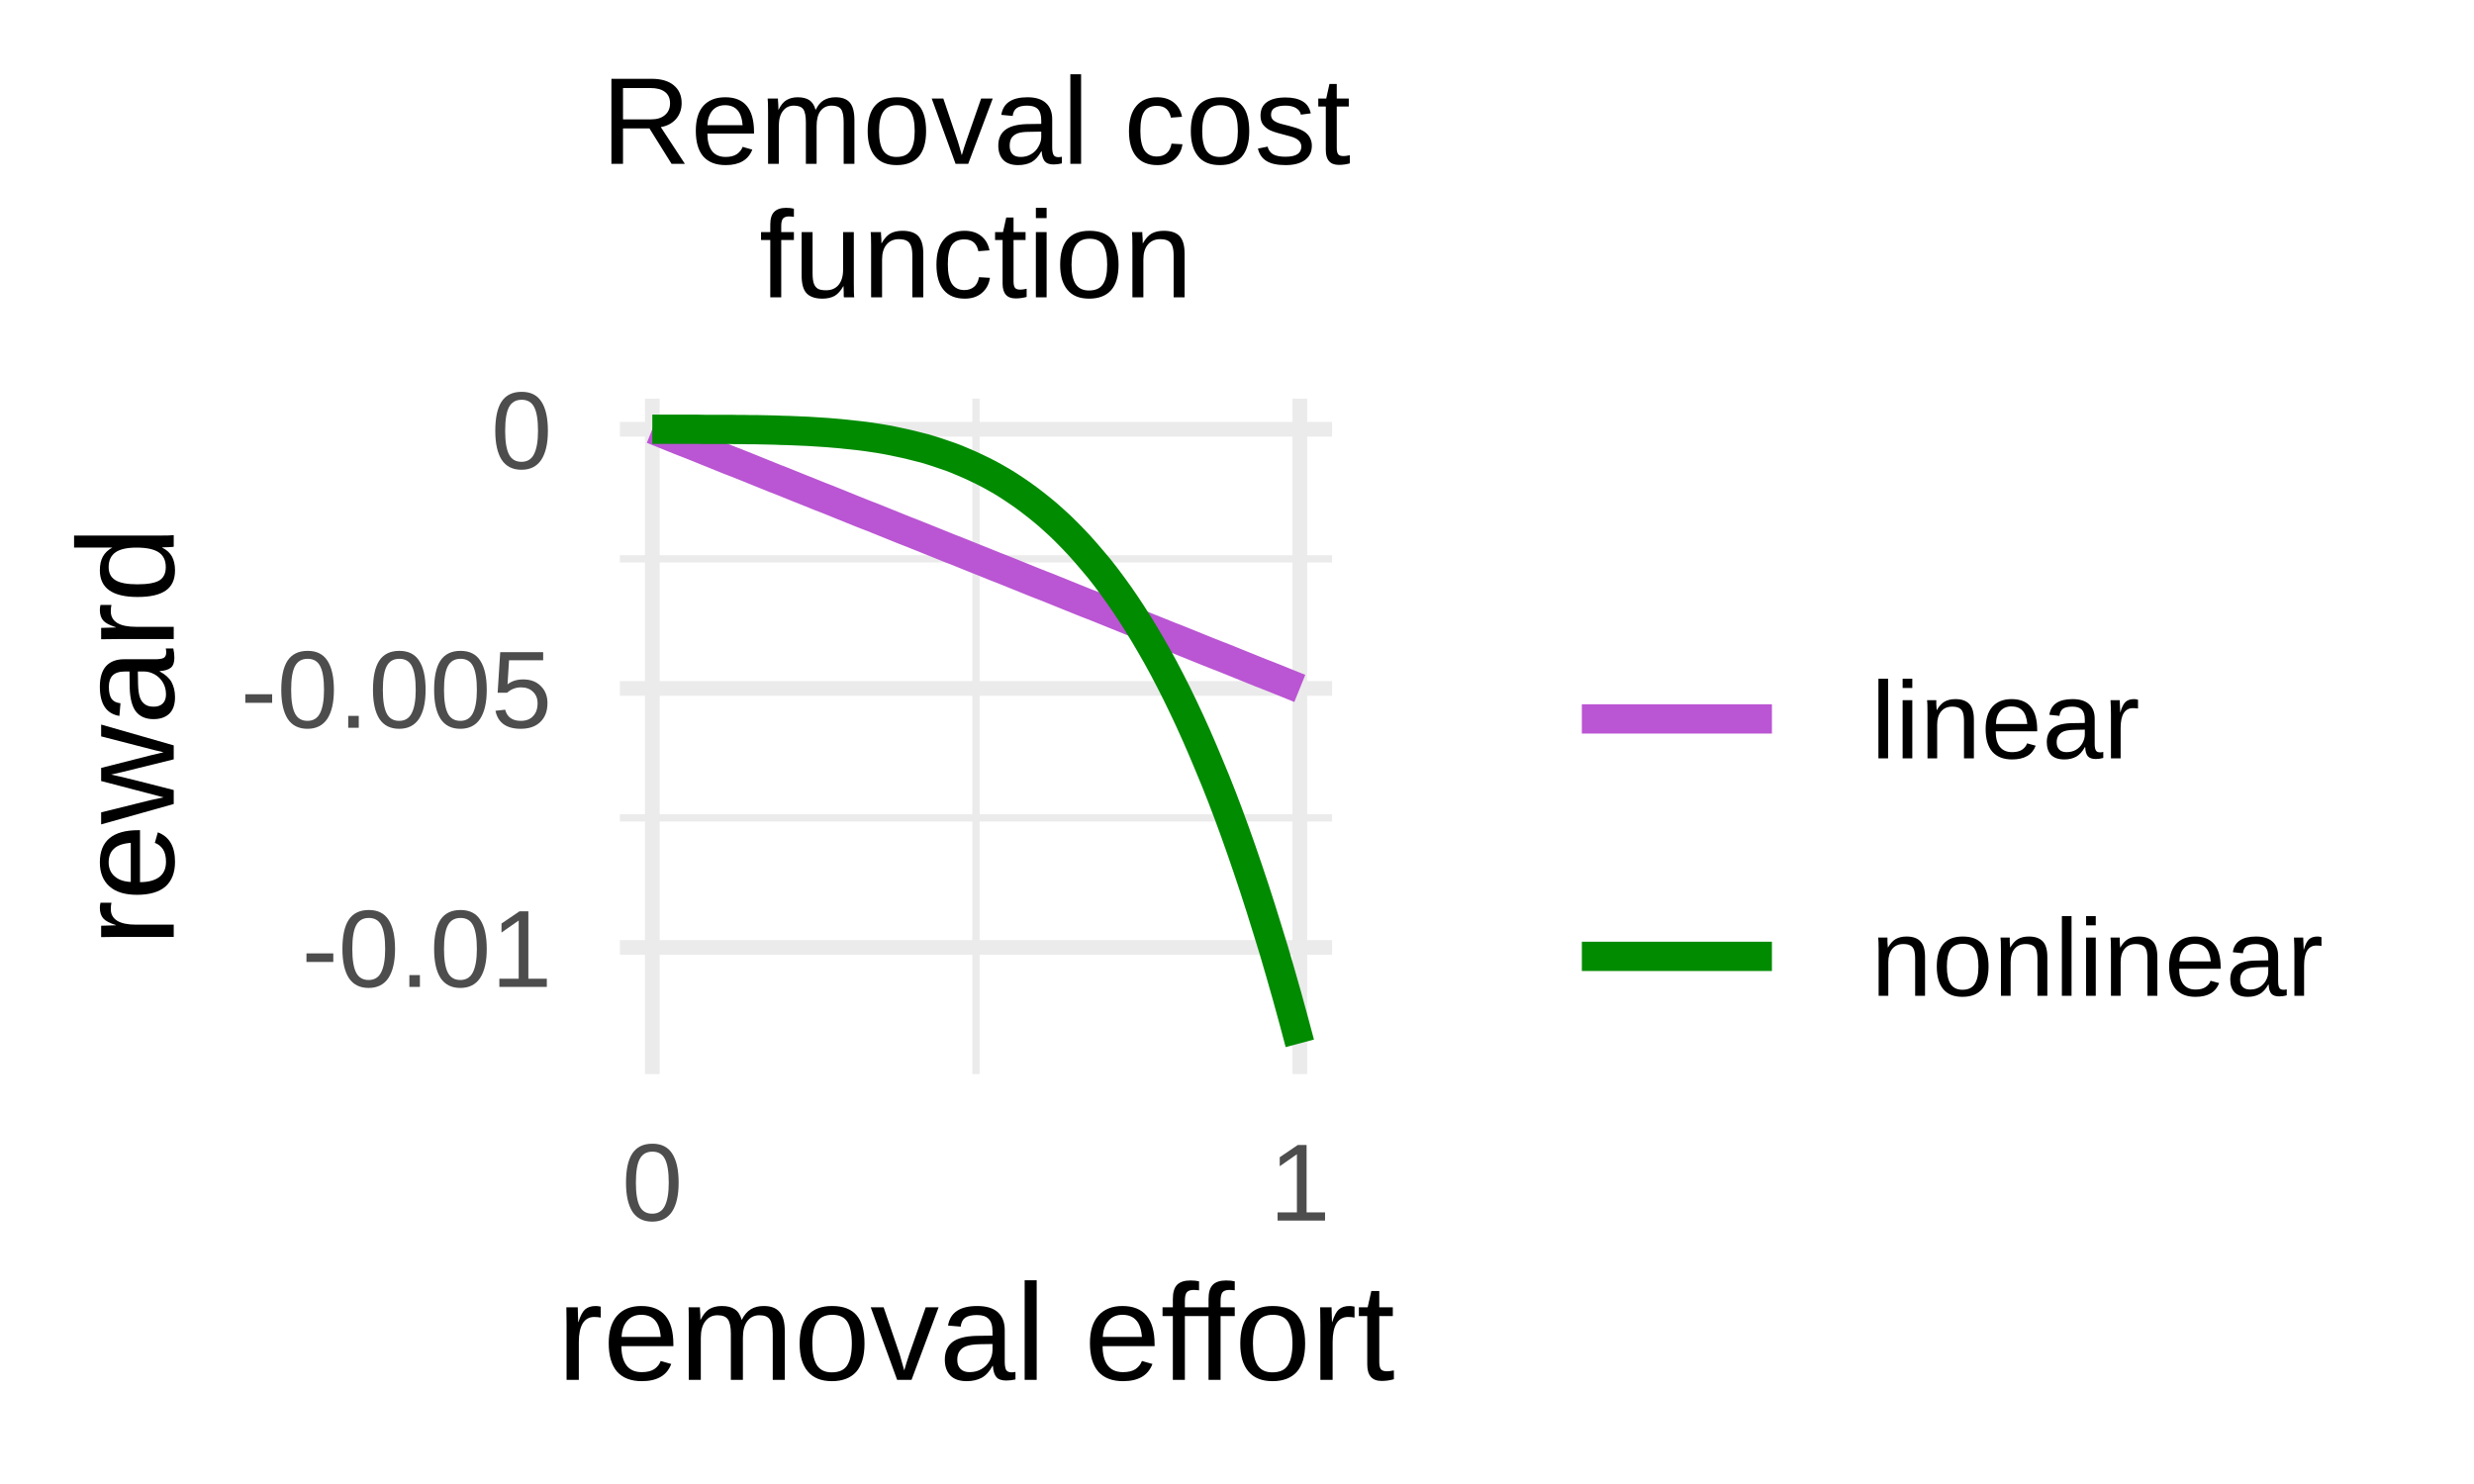
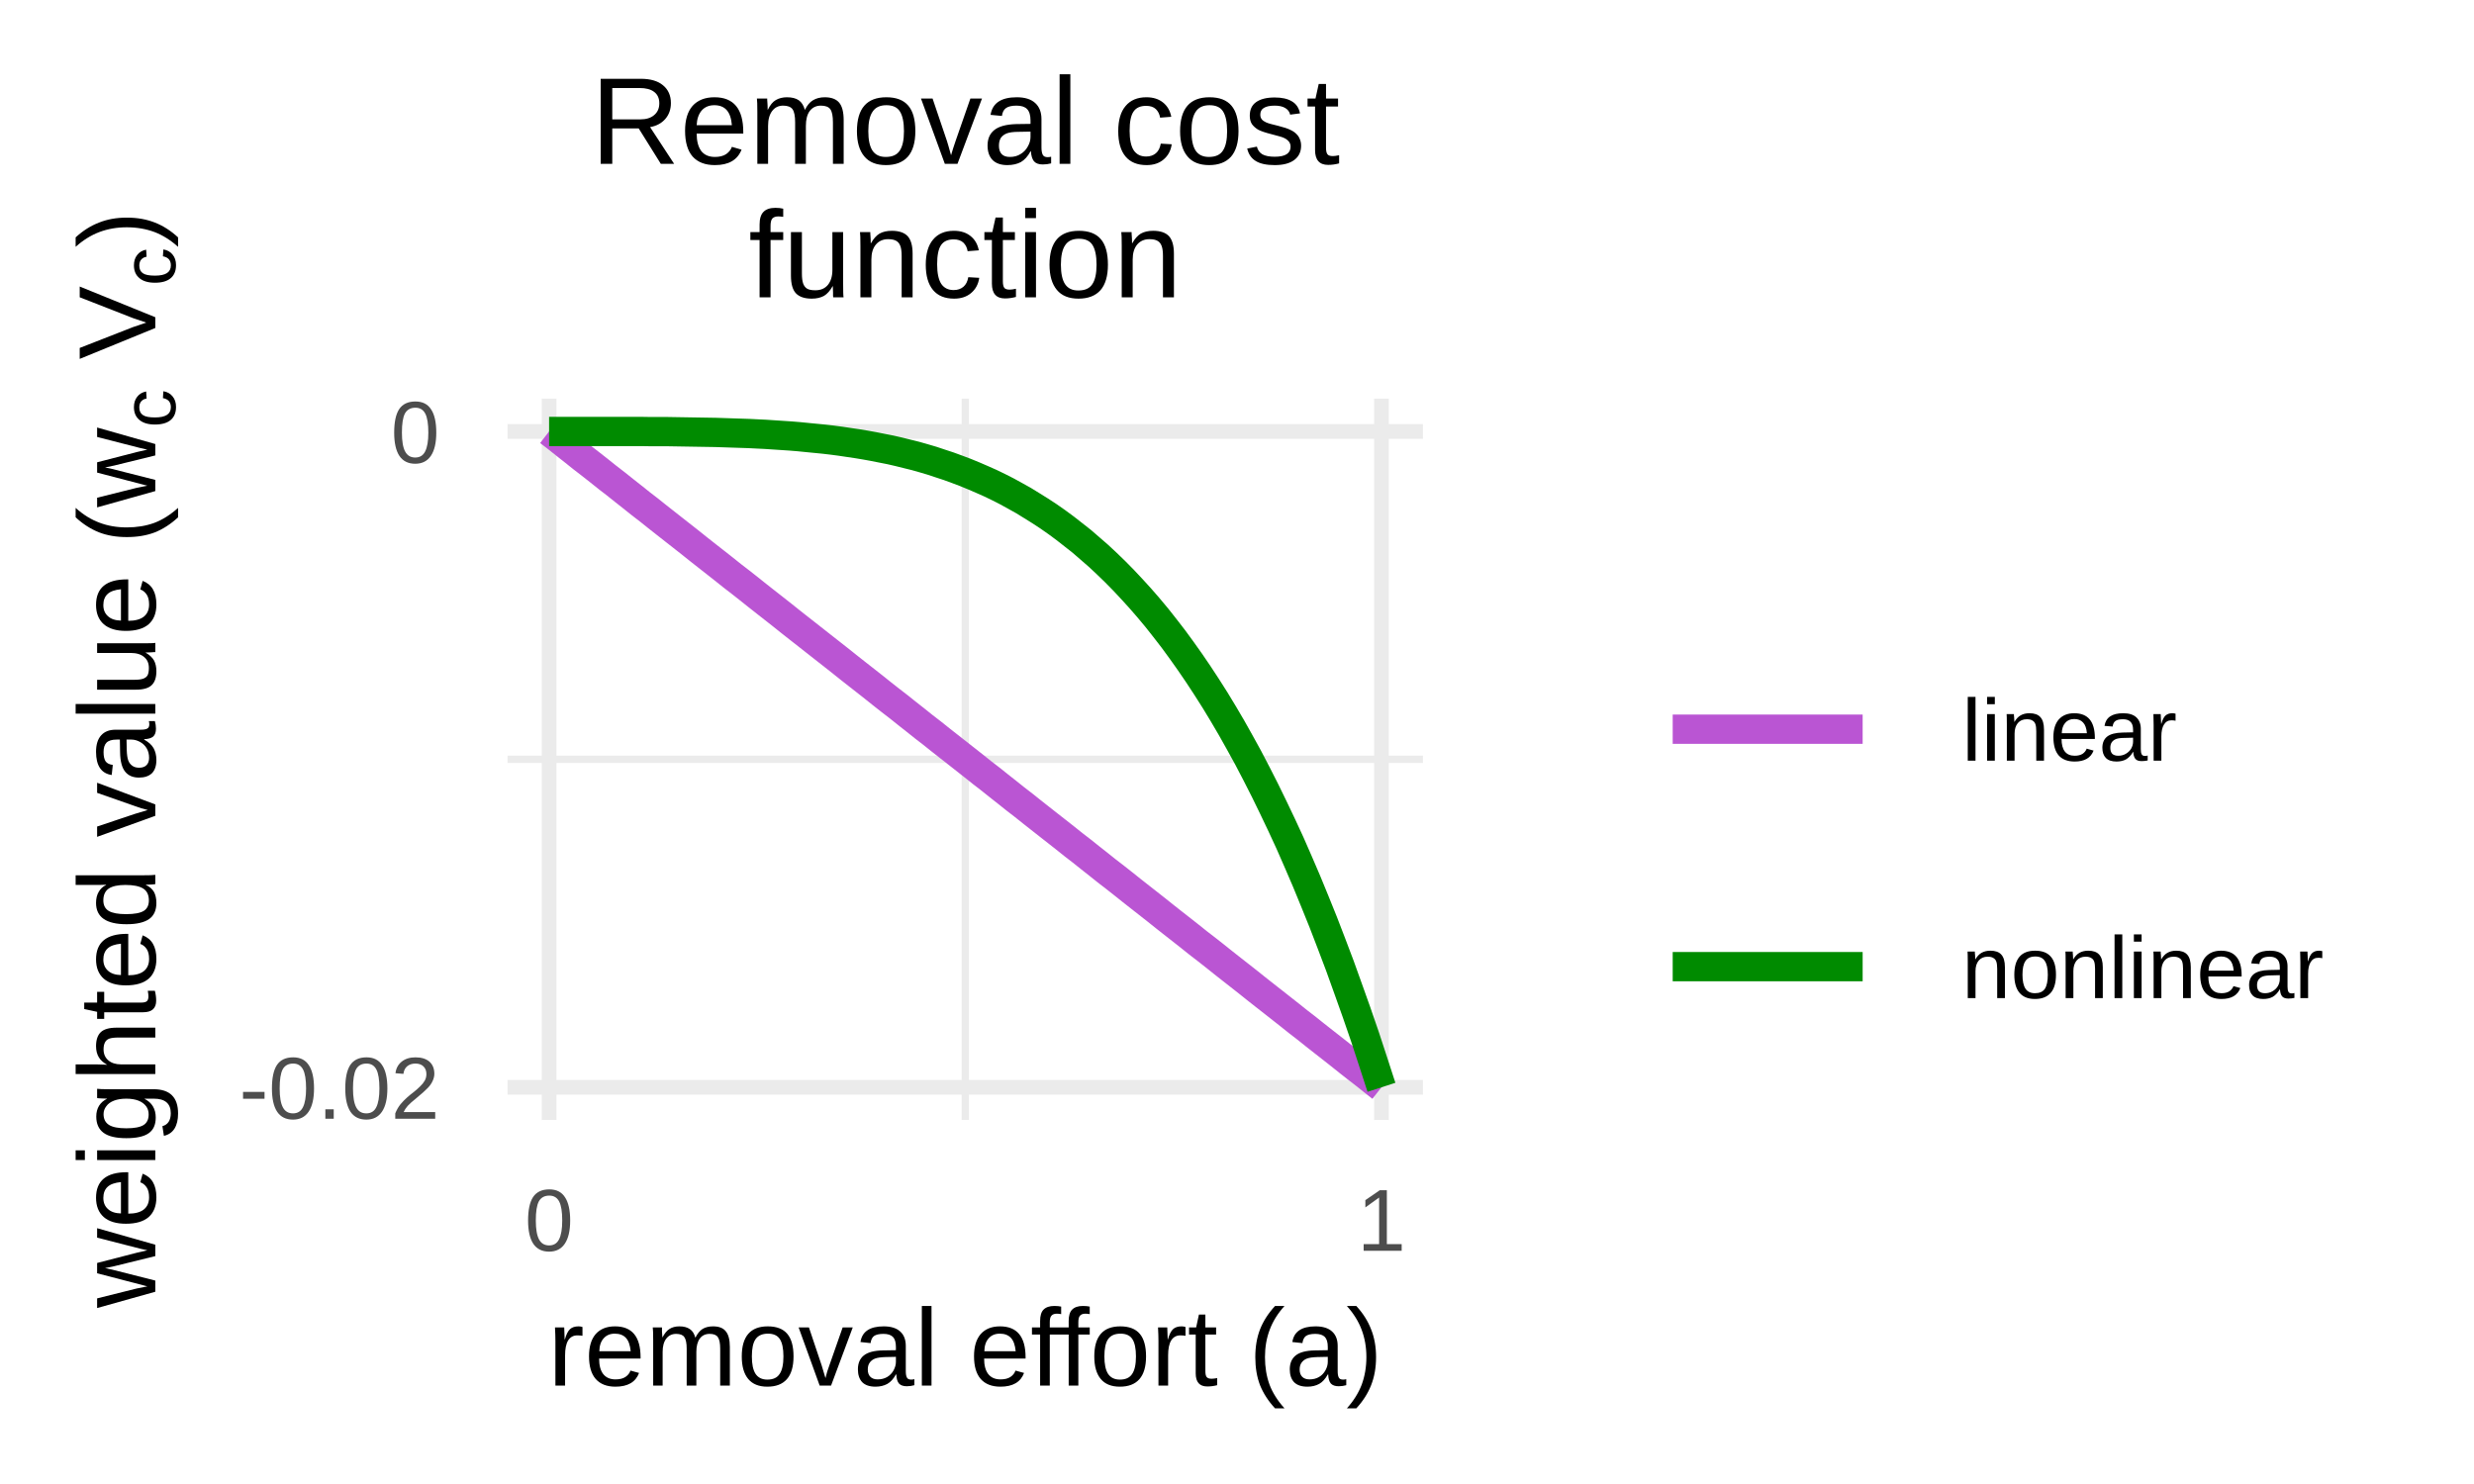
<svg xmlns="http://www.w3.org/2000/svg" class="svglite" width="180.00pt" height="108.00pt" viewBox="0 0 180.00 108.00">
  <defs>
    <style type="text/css">
    .svglite line, .svglite polyline, .svglite polygon, .svglite path, .svglite rect, .svglite circle {
      fill: none;
      stroke: #000000;
      stroke-linecap: round;
      stroke-linejoin: round;
      stroke-miterlimit: 10.00;
    }
    .svglite text {
      white-space: pre;
    }
  </style>
  </defs>
  <rect width="100%" height="100%" style="stroke: none; fill: none;" />
  <defs>
    <clipPath id="cpMC4wMHwxODAuMDB8MC4wMHwxMDguMDA=">
      <rect x="0.00" y="0.00" width="180.00" height="108.00" />
    </clipPath>
  </defs>
  <g clip-path="url(#cpMC4wMHwxODAuMDB8MC4wMHwxMDguMDA=)">
</g>
  <defs>
-     <clipPath id="cpNDUuMTB8OTYuOTJ8MjkuMDF8NzguMTc=">
-       <rect x="45.10" y="29.01" width="51.82" height="49.16" />
+     <clipPath id="cpMzYuOTN8MTAzLjUzfDI5LjAxfDgxLjUx">
+       <rect x="36.93" y="29.01" width="66.61" height="52.51" />
    </clipPath>
  </defs>
-   <g clip-path="url(#cpNDUuMTB8OTYuOTJ8MjkuMDF8NzguMTc=)">
-     <polyline points="45.10,59.52 96.92,59.52 " style="stroke-width: 0.53; stroke: #EBEBEB; stroke-linecap: butt;" />
-     <polyline points="45.10,40.67 96.92,40.67 " style="stroke-width: 0.53; stroke: #EBEBEB; stroke-linecap: butt;" />
-     <polyline points="71.01,78.17 71.01,29.01 " style="stroke-width: 0.53; stroke: #EBEBEB; stroke-linecap: butt;" />
-     <polyline points="45.10,68.95 96.92,68.95 " style="stroke-width: 1.07; stroke: #EBEBEB; stroke-linecap: butt;" />
-     <polyline points="45.10,50.10 96.92,50.10 " style="stroke-width: 1.07; stroke: #EBEBEB; stroke-linecap: butt;" />
-     <polyline points="45.10,31.24 96.92,31.24 " style="stroke-width: 1.07; stroke: #EBEBEB; stroke-linecap: butt;" />
-     <polyline points="47.46,78.17 47.46,29.01 " style="stroke-width: 1.07; stroke: #EBEBEB; stroke-linecap: butt;" />
-     <polyline points="94.57,78.17 94.57,29.01 " style="stroke-width: 1.07; stroke: #EBEBEB; stroke-linecap: butt;" />
-     <polyline points="47.46,31.24 47.93,31.43 48.40,31.62 48.87,31.81 49.34,32.00 49.82,32.19 50.29,32.37 50.76,32.56 51.23,32.75 51.70,32.94 52.17,33.13 52.64,33.32 53.11,33.51 53.58,33.69 54.06,33.88 54.53,34.07 55.00,34.26 55.47,34.45 55.94,34.64 56.41,34.83 56.88,35.01 57.35,35.20 57.82,35.39 58.29,35.58 58.77,35.77 59.24,35.96 59.71,36.15 60.18,36.33 60.65,36.52 61.12,36.71 61.59,36.90 62.06,37.09 62.53,37.28 63.01,37.47 63.48,37.65 63.95,37.84 64.42,38.03 64.89,38.22 65.36,38.41 65.83,38.60 66.30,38.78 66.77,38.97 67.25,39.16 67.72,39.35 68.19,39.54 68.66,39.73 69.13,39.92 69.60,40.10 70.07,40.29 70.54,40.48 71.01,40.67 71.49,40.86 71.96,41.05 72.43,41.24 72.90,41.42 73.37,41.61 73.84,41.80 74.31,41.99 74.78,42.18 75.25,42.37 75.73,42.56 76.20,42.74 76.67,42.93 77.14,43.12 77.61,43.31 78.08,43.50 78.55,43.69 79.02,43.88 79.49,44.06 79.97,44.25 80.44,44.44 80.91,44.63 81.38,44.82 81.85,45.01 82.32,45.20 82.79,45.38 83.26,45.57 83.73,45.76 84.21,45.95 84.68,46.14 85.15,46.33 85.62,46.51 86.09,46.70 86.56,46.89 87.03,47.08 87.50,47.27 87.97,47.46 88.45,47.65 88.92,47.83 89.39,48.02 89.86,48.21 90.33,48.40 90.80,48.59 91.27,48.78 91.74,48.97 92.21,49.15 92.69,49.34 93.16,49.53 93.63,49.72 94.10,49.91 94.57,50.10 " style="stroke-width: 2.13; stroke: #BA55D3; stroke-linecap: butt;" />
-     <polyline points="47.46,31.24 47.93,31.24 48.40,31.24 48.87,31.24 49.34,31.24 49.82,31.24 50.29,31.24 50.76,31.24 51.23,31.25 51.70,31.25 52.17,31.25 52.64,31.25 53.11,31.25 53.58,31.26 54.06,31.26 54.53,31.27 55.00,31.27 55.47,31.28 55.94,31.29 56.41,31.30 56.88,31.32 57.35,31.33 57.82,31.35 58.29,31.37 58.77,31.39 59.24,31.42 59.71,31.45 60.18,31.48 60.65,31.52 61.12,31.56 61.59,31.61 62.06,31.66 62.53,31.71 63.01,31.77 63.48,31.84 63.95,31.91 64.42,31.99 64.89,32.08 65.36,32.18 65.83,32.28 66.30,32.39 66.77,32.51 67.25,32.63 67.72,32.77 68.19,32.92 68.66,33.08 69.13,33.24 69.60,33.42 70.07,33.62 70.54,33.82 71.01,34.04 71.49,34.27 71.96,34.51 72.43,34.77 72.90,35.04 73.37,35.33 73.84,35.64 74.31,35.96 74.78,36.30 75.25,36.66 75.73,37.04 76.20,37.43 76.67,37.85 77.14,38.28 77.61,38.74 78.08,39.22 78.55,39.72 79.02,40.25 79.49,40.80 79.97,41.37 80.44,41.97 80.91,42.60 81.38,43.25 81.85,43.93 82.32,44.64 82.79,45.38 83.26,46.15 83.73,46.95 84.21,47.79 84.68,48.65 85.15,49.55 85.62,50.48 86.09,51.45 86.56,52.45 87.03,53.49 87.50,54.57 87.97,55.69 88.45,56.85 88.92,58.04 89.39,59.28 89.86,60.56 90.33,61.89 90.80,63.26 91.27,64.67 91.74,66.13 92.21,67.64 92.69,69.20 93.16,70.81 93.63,72.46 94.10,74.17 94.57,75.93 " style="stroke-width: 2.13; stroke: #008B00; stroke-linecap: butt;" />
+   <g clip-path="url(#cpMzYuOTN8MTAzLjUzfDI5LjAxfDgxLjUx)">
+     <polyline points="36.93,55.26 103.53,55.26 " style="stroke-width: 0.53; stroke: #EBEBEB; stroke-linecap: butt;" />
+     <polyline points="70.23,81.51 70.23,29.01 " style="stroke-width: 0.53; stroke: #EBEBEB; stroke-linecap: butt;" />
+     <polyline points="36.93,31.40 103.53,31.40 " style="stroke-width: 1.07; stroke: #EBEBEB; stroke-linecap: butt;" />
+     <polyline points="36.93,79.13 103.53,79.13 " style="stroke-width: 1.07; stroke: #EBEBEB; stroke-linecap: butt;" />
+     <polyline points="39.95,81.51 39.95,29.01 " style="stroke-width: 1.07; stroke: #EBEBEB; stroke-linecap: butt;" />
+     <polyline points="100.51,81.51 100.51,29.01 " style="stroke-width: 1.07; stroke: #EBEBEB; stroke-linecap: butt;" />
+     <polyline points="39.95,31.40 40.56,31.87 41.16,32.35 41.77,32.83 42.37,33.31 42.98,33.78 43.59,34.26 44.19,34.74 44.80,35.21 45.40,35.69 46.01,36.17 46.61,36.65 47.22,37.12 47.82,37.60 48.43,38.08 49.04,38.56 49.64,39.03 50.25,39.51 50.85,39.99 51.46,40.47 52.06,40.94 52.67,41.42 53.27,41.90 53.88,42.37 54.49,42.85 55.09,43.33 55.70,43.81 56.30,44.28 56.91,44.76 57.51,45.24 58.12,45.72 58.72,46.19 59.33,46.67 59.94,47.15 60.54,47.62 61.15,48.10 61.75,48.58 62.36,49.06 62.96,49.53 63.57,50.01 64.17,50.49 64.78,50.97 65.39,51.44 65.99,51.92 66.60,52.40 67.20,52.88 67.81,53.35 68.41,53.83 69.02,54.31 69.62,54.78 70.23,55.26 70.84,55.74 71.44,56.22 72.05,56.69 72.65,57.17 73.26,57.65 73.86,58.13 74.47,58.60 75.07,59.08 75.68,59.56 76.29,60.04 76.89,60.51 77.50,60.99 78.10,61.47 78.71,61.94 79.31,62.42 79.92,62.90 80.52,63.38 81.13,63.85 81.74,64.33 82.34,64.81 82.95,65.29 83.55,65.76 84.16,66.24 84.76,66.72 85.37,67.20 85.97,67.67 86.58,68.15 87.18,68.63 87.79,69.10 88.40,69.58 89.00,70.06 89.61,70.54 90.21,71.01 90.82,71.49 91.42,71.97 92.03,72.45 92.63,72.92 93.24,73.40 93.85,73.88 94.45,74.36 95.06,74.83 95.66,75.31 96.27,75.79 96.87,76.26 97.48,76.74 98.08,77.22 98.69,77.70 99.30,78.17 99.90,78.65 100.51,79.13 " style="stroke-width: 2.13; stroke: #BA55D3; stroke-linecap: butt;" />
+     <polyline points="39.95,31.40 40.56,31.40 41.16,31.40 41.77,31.40 42.37,31.40 42.98,31.40 43.59,31.40 44.19,31.40 44.80,31.40 45.40,31.40 46.01,31.40 46.61,31.40 47.22,31.41 47.82,31.41 48.43,31.41 49.04,31.42 49.64,31.43 50.25,31.44 50.85,31.45 51.46,31.46 52.06,31.47 52.67,31.49 53.27,31.51 53.88,31.53 54.49,31.55 55.09,31.58 55.70,31.61 56.30,31.65 56.91,31.69 57.51,31.73 58.12,31.78 58.72,31.84 59.33,31.90 59.94,31.96 60.54,32.03 61.15,32.11 61.75,32.20 62.36,32.29 62.96,32.39 63.57,32.50 64.17,32.62 64.78,32.74 65.39,32.88 65.99,33.03 66.60,33.18 67.20,33.35 67.81,33.53 68.41,33.73 69.02,33.93 69.62,34.15 70.23,34.38 70.84,34.63 71.44,34.89 72.05,35.16 72.65,35.45 73.26,35.76 73.86,36.09 74.47,36.43 75.07,36.80 75.68,37.18 76.29,37.58 76.89,38.00 77.50,38.45 78.10,38.92 78.71,39.40 79.31,39.92 79.92,40.45 80.52,41.01 81.13,41.60 81.74,42.22 82.34,42.86 82.95,43.53 83.55,44.22 84.16,44.95 84.76,45.71 85.37,46.50 85.97,47.32 86.58,48.18 87.18,49.06 87.79,49.99 88.40,50.95 89.00,51.94 89.61,52.98 90.21,54.05 90.82,55.16 91.42,56.31 92.03,57.51 92.63,58.74 93.24,60.02 93.85,61.34 94.45,62.71 95.06,64.13 95.66,65.59 96.27,67.10 96.87,68.66 97.48,70.27 98.08,71.94 98.69,73.65 99.30,75.42 99.90,77.25 100.51,79.13 " style="stroke-width: 2.13; stroke: #008B00; stroke-linecap: butt;" />
  </g>
  <g clip-path="url(#cpMC4wMHwxODAuMDB8MC4wMHwxMDguMDA=)">
-     <text x="40.17" y="71.82" text-anchor="end" style="font-size: 8.00px;fill: #4D4D4D; font-family: &quot;Arial&quot;;" textLength="18.24px" lengthAdjust="spacingAndGlyphs">-0.01</text>
-     <text x="40.17" y="52.96" text-anchor="end" style="font-size: 8.00px;fill: #4D4D4D; font-family: &quot;Arial&quot;;" textLength="22.69px" lengthAdjust="spacingAndGlyphs">-0.005</text>
-     <text x="40.17" y="34.11" text-anchor="end" style="font-size: 8.00px;fill: #4D4D4D; font-family: &quot;Arial&quot;;" textLength="4.45px" lengthAdjust="spacingAndGlyphs">0</text>
-     <text x="47.46" y="88.83" text-anchor="middle" style="font-size: 8.00px;fill: #4D4D4D; font-family: &quot;Arial&quot;;" textLength="4.45px" lengthAdjust="spacingAndGlyphs">0</text>
-     <text x="94.57" y="88.83" text-anchor="middle" style="font-size: 8.00px;fill: #4D4D4D; font-family: &quot;Arial&quot;;" textLength="4.45px" lengthAdjust="spacingAndGlyphs">1</text>
-     <text x="71.01" y="100.42" text-anchor="middle" style="font-size: 10.00px; font-family: &quot;Arial&quot;;" textLength="60.99px" lengthAdjust="spacingAndGlyphs">removal effort</text>
-     <text transform="translate(12.64,53.59) rotate(-90)" text-anchor="middle" style="font-size: 10.00px; font-family: &quot;Arial&quot;;" textLength="30.59px" lengthAdjust="spacingAndGlyphs">reward</text>
-     <line x1="115.09" y1="52.32" x2="128.92" y2="52.32" style="stroke-width: 2.13; stroke: #BA55D3; stroke-linecap: butt;" />
-     <line x1="115.09" y1="69.60" x2="128.92" y2="69.60" style="stroke-width: 2.13; stroke: #008B00; stroke-linecap: butt;" />
-     <text x="136.12" y="55.19" style="font-size: 8.00px; font-family: &quot;Arial&quot;;" textLength="19.57px" lengthAdjust="spacingAndGlyphs">linear</text>
-     <text x="136.12" y="72.47" style="font-size: 8.00px; font-family: &quot;Arial&quot;;" textLength="32.92px" lengthAdjust="spacingAndGlyphs">nonlinear</text>
-     <text x="71.01" y="11.92" text-anchor="middle" style="font-size: 9.00px; font-family: &quot;Arial&quot;;" textLength="54.51px" lengthAdjust="spacingAndGlyphs">Removal cost</text>
-     <text x="71.01" y="21.64" text-anchor="middle" style="font-size: 9.00px; font-family: &quot;Arial&quot;;" textLength="31.51px" lengthAdjust="spacingAndGlyphs">function</text>
+     <text x="31.99" y="33.69" text-anchor="end" style="font-size: 6.40px;fill: #4D4D4D; font-family: &quot;Arial&quot;;" textLength="3.56px" lengthAdjust="spacingAndGlyphs">0</text>
+     <text x="31.99" y="81.42" text-anchor="end" style="font-size: 6.40px;fill: #4D4D4D; font-family: &quot;Arial&quot;;" textLength="14.58px" lengthAdjust="spacingAndGlyphs">-0.02</text>
+     <text x="39.95" y="91.03" text-anchor="middle" style="font-size: 6.40px;fill: #4D4D4D; font-family: &quot;Arial&quot;;" textLength="3.56px" lengthAdjust="spacingAndGlyphs">0</text>
+     <text x="100.51" y="91.03" text-anchor="middle" style="font-size: 6.40px;fill: #4D4D4D; font-family: &quot;Arial&quot;;" textLength="3.56px" lengthAdjust="spacingAndGlyphs">1</text>
+     <text x="70.23" y="100.84" text-anchor="middle" style="font-size: 8.00px; font-family: &quot;Arial&quot;;" textLength="60.78px" lengthAdjust="spacingAndGlyphs">removal effort (a)</text>
+     <text transform="translate(11.30,95.18) rotate(-90)" style="font-size: 8.00px; font-family: &quot;Arial&quot;;" textLength="58.27px" lengthAdjust="spacingAndGlyphs">weighted value (</text>
+     <text transform="translate(11.30,36.91) rotate(-90)" style="font-size: 8.00px; font-family: &quot;Arial&quot;;" textLength="5.77px" lengthAdjust="spacingAndGlyphs">w</text>
+     <text transform="translate(12.76,31.13) rotate(-90)" style="font-size: 5.60px; font-family: &quot;Arial&quot;;" textLength="2.80px" lengthAdjust="spacingAndGlyphs">c</text>
+     <text transform="translate(11.30,28.33) rotate(-90)" style="font-size: 8.00px; font-family: &quot;Arial&quot;;" textLength="2.19px" lengthAdjust="spacingAndGlyphs"> </text>
+     <text transform="translate(11.30,26.15) rotate(-90)" style="font-size: 8.00px; font-family: &quot;Arial&quot;;" textLength="5.34px" lengthAdjust="spacingAndGlyphs">V</text>
+     <text transform="translate(12.76,20.81) rotate(-90)" style="font-size: 5.60px; font-family: &quot;Arial&quot;;" textLength="2.80px" lengthAdjust="spacingAndGlyphs">c</text>
+     <text transform="translate(11.30,18.01) rotate(-90)" style="font-size: 8.00px; font-family: &quot;Arial&quot;;" textLength="2.66px" lengthAdjust="spacingAndGlyphs">)</text>
+     <line x1="121.70" y1="53.07" x2="135.52" y2="53.07" style="stroke-width: 2.13; stroke: #BA55D3; stroke-linecap: butt;" />
+     <line x1="121.70" y1="70.35" x2="135.52" y2="70.35" style="stroke-width: 2.13; stroke: #008B00; stroke-linecap: butt;" />
+     <text x="142.73" y="55.36" style="font-size: 6.40px; font-family: &quot;Arial&quot;;" textLength="15.64px" lengthAdjust="spacingAndGlyphs">linear</text>
+     <text x="142.73" y="72.64" style="font-size: 6.40px; font-family: &quot;Arial&quot;;" textLength="26.31px" lengthAdjust="spacingAndGlyphs">nonlinear</text>
+     <text x="70.23" y="11.92" text-anchor="middle" style="font-size: 9.00px; font-family: &quot;Arial&quot;;" textLength="54.51px" lengthAdjust="spacingAndGlyphs">Removal cost</text>
+     <text x="70.23" y="21.64" text-anchor="middle" style="font-size: 9.00px; font-family: &quot;Arial&quot;;" textLength="31.51px" lengthAdjust="spacingAndGlyphs">function</text>
  </g>
</svg>
